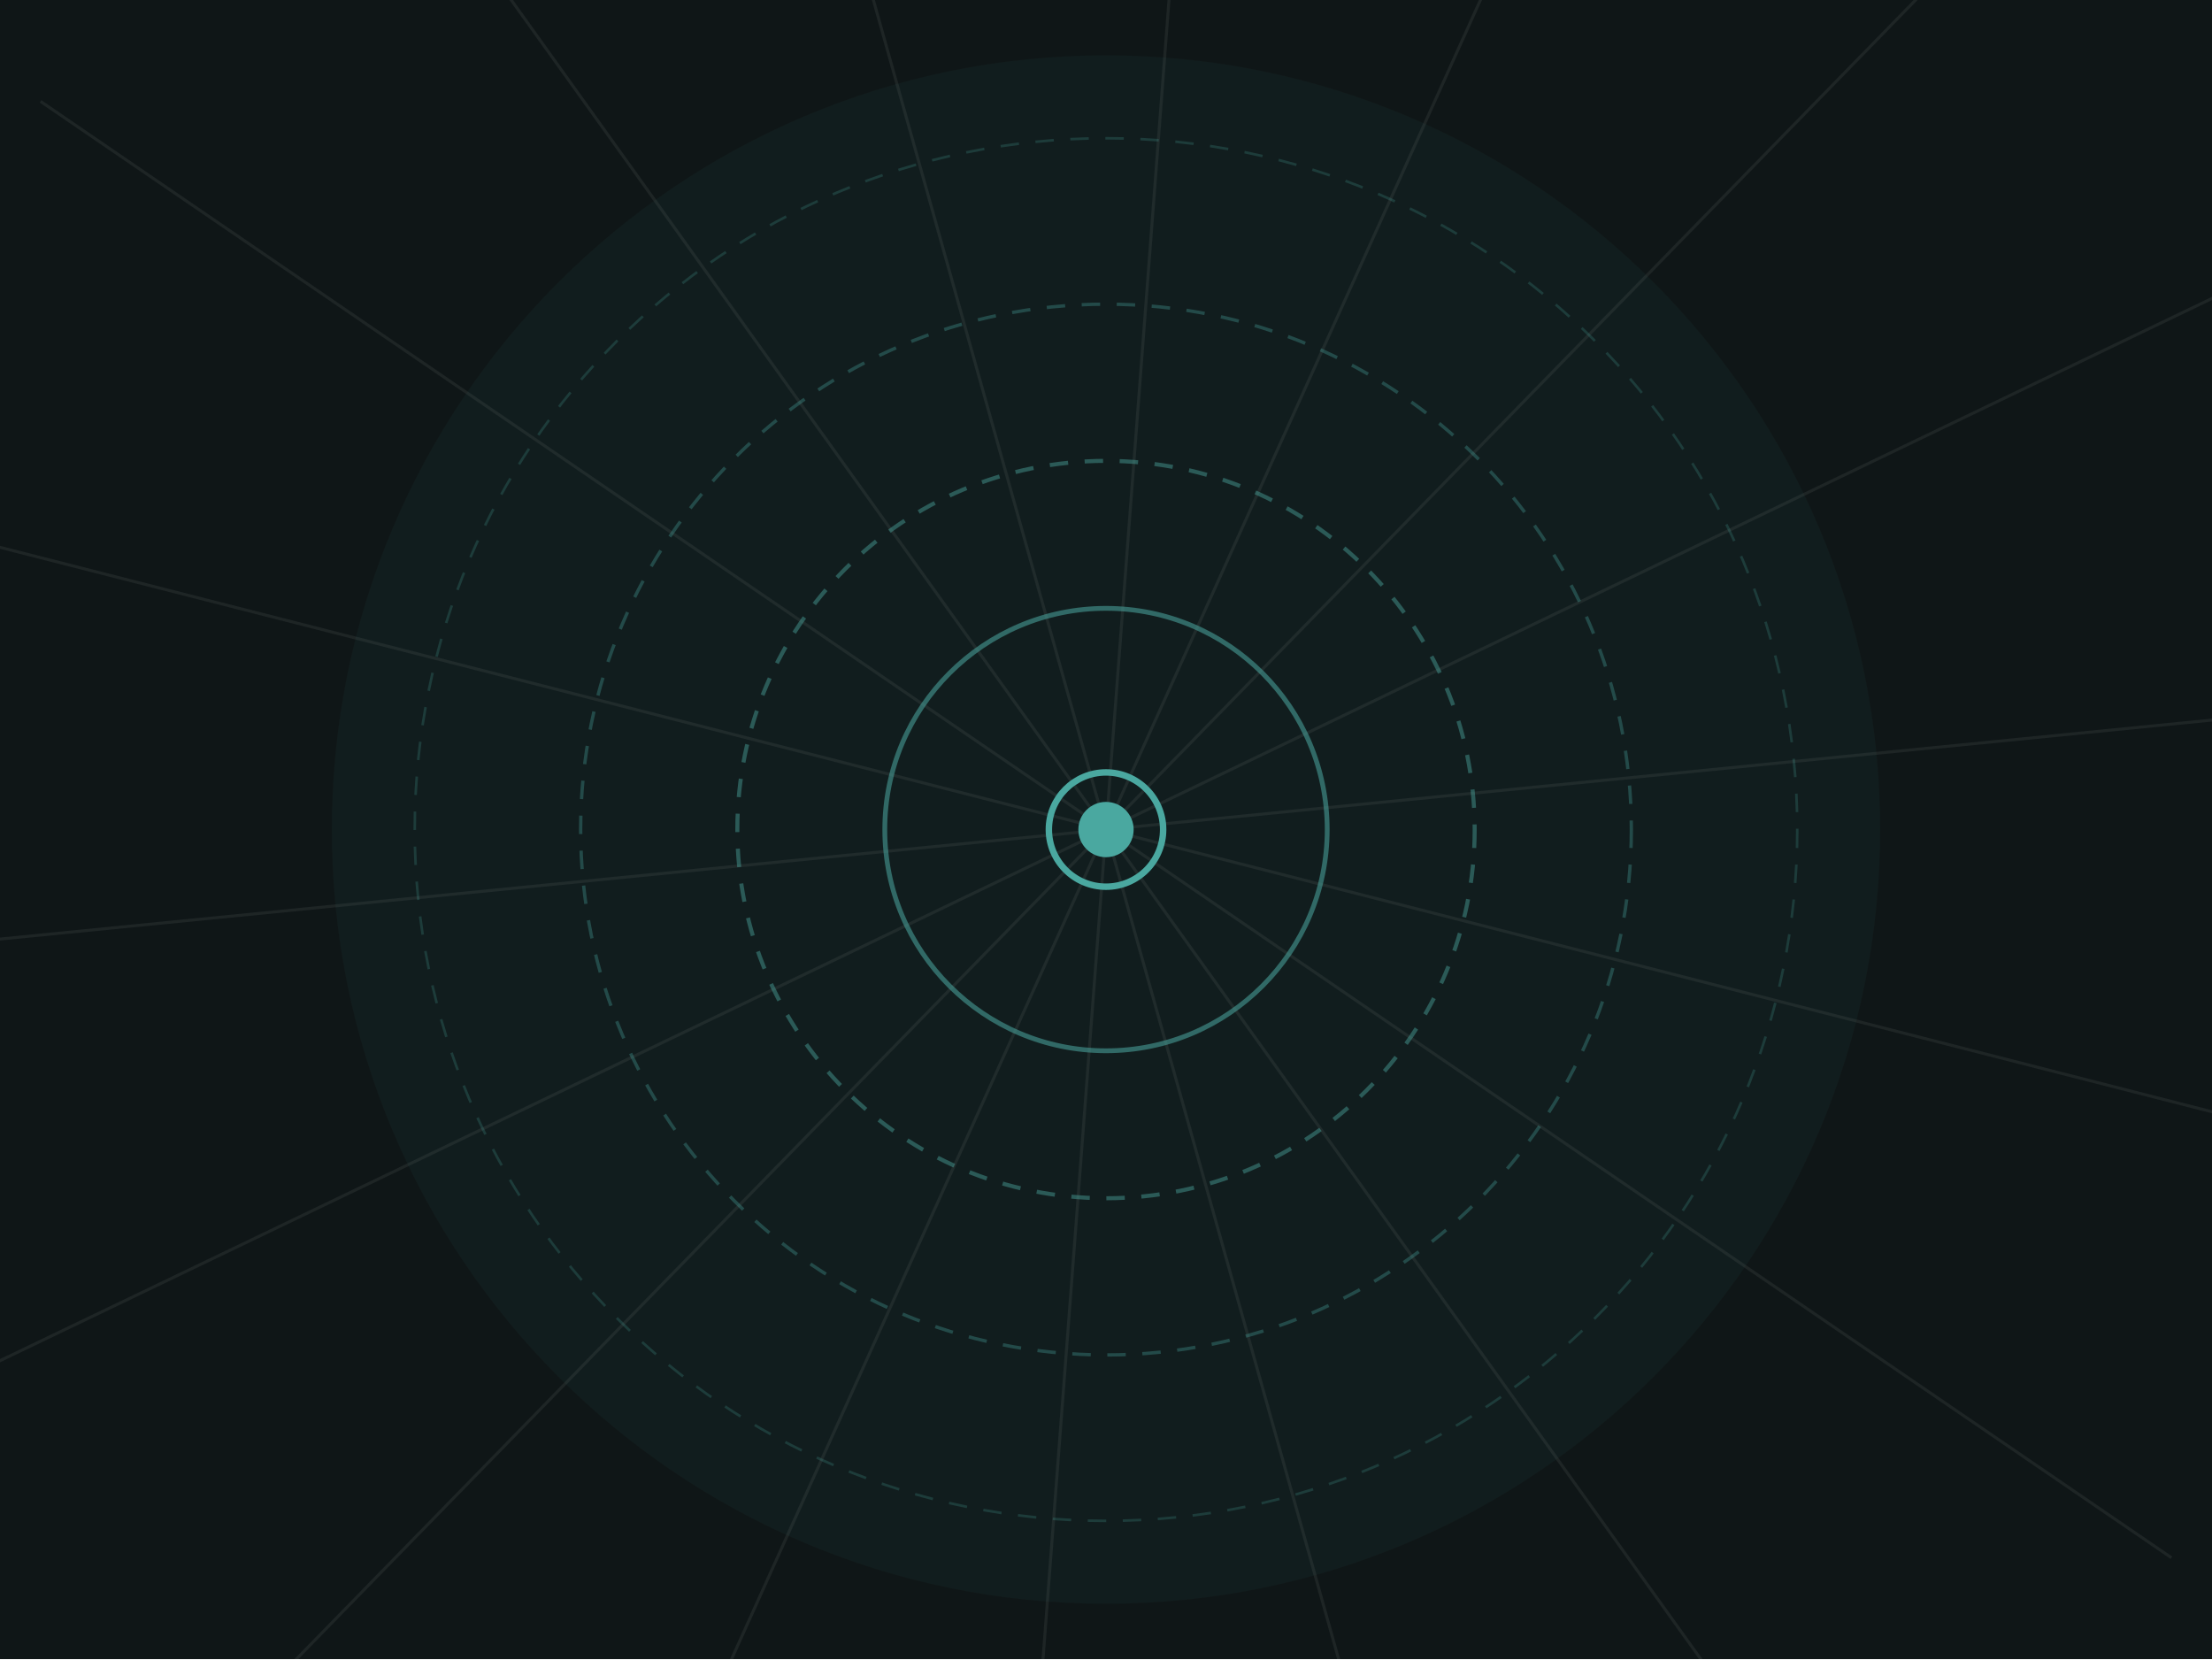
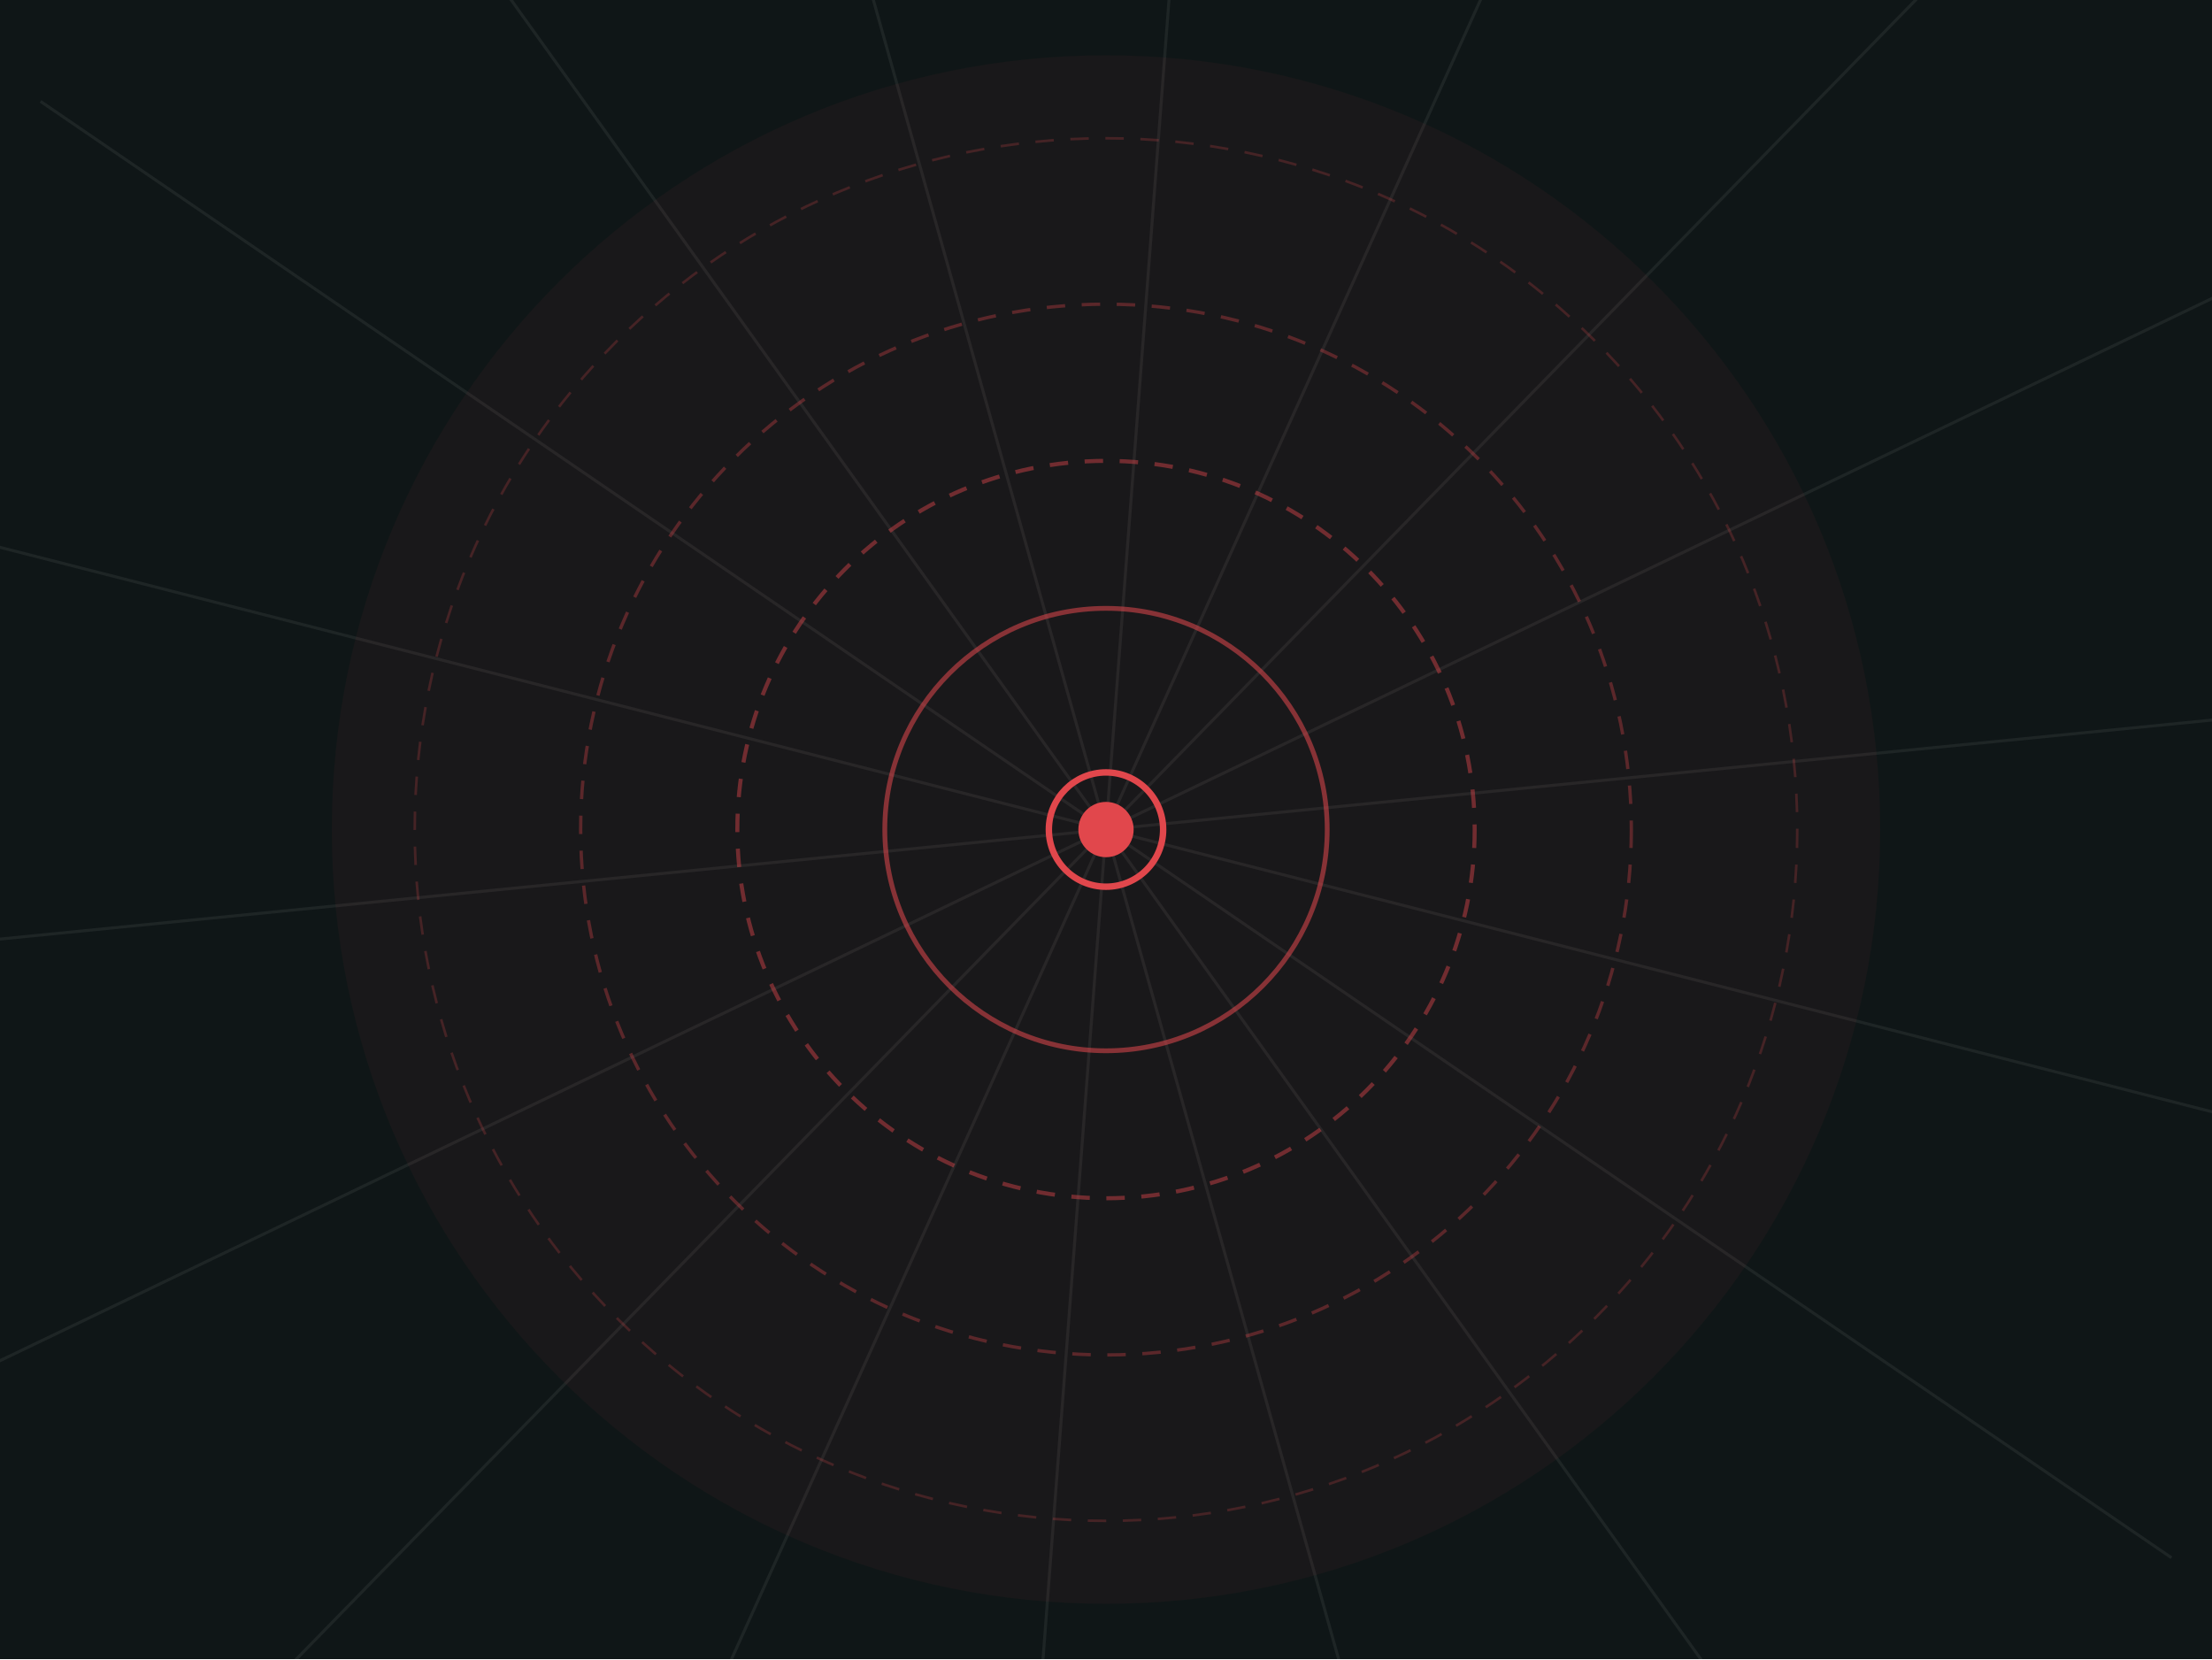
<svg xmlns="http://www.w3.org/2000/svg" viewBox="0 0 1200 900" width="1200" height="900" role="img" aria-label="Service area radius">
  <defs />
  <style>.rg{animation:rg 4.5s ease-out infinite;transform-origin:600px 450px}@keyframes rg{0%{transform:scale(.7);opacity:0}35%{opacity:.55}100%{transform:scale(1.12);opacity:0}}@media (prefers-reduced-motion: reduce){*{animation:none!important}.dw{stroke-dashoffset:0!important}.fin{opacity:1!important}}</style>
  <rect width="1200" height="900" fill="#0f1617" />
  <line x1="-78" y1="277" x2="1278" y2="623" stroke="#f1f6f6" stroke-width="1.6" opacity="0.07" />
  <line x1="22" y1="55" x2="1178" y2="845" stroke="#f1f6f6" stroke-width="1.6" opacity="0.07" />
  <line x1="192" y1="-119" x2="1008" y2="1019" stroke="#f1f6f6" stroke-width="1.6" opacity="0.07" />
  <line x1="411" y1="-224" x2="789" y2="1124" stroke="#f1f6f6" stroke-width="1.6" opacity="0.07" />
  <line x1="653" y1="-248" x2="547" y2="1148" stroke="#f1f6f6" stroke-width="1.6" opacity="0.07" />
  <line x1="888" y1="-188" x2="312" y2="1088" stroke="#f1f6f6" stroke-width="1.6" opacity="0.07" />
  <line x1="1089" y1="-51" x2="111" y2="951" stroke="#f1f6f6" stroke-width="1.6" opacity="0.07" />
  <line x1="1231" y1="147" x2="-31" y2="753" stroke="#f1f6f6" stroke-width="1.6" opacity="0.07" />
  <line x1="1297" y1="381" x2="-97" y2="519" stroke="#f1f6f6" stroke-width="1.6" opacity="0.07" />
-   <circle cx="600" cy="450" r="420" fill="#4aa8a0" opacity="0.05" />
-   <circle class="rg" cx="600" cy="450" r="120" fill="none" stroke="#4aa8a0" stroke-width="2.6" opacity="0.55" stroke-dasharray="none" style="animation-delay:0.0s" />
-   <circle class="rg" cx="600" cy="450" r="200" fill="none" stroke="#4aa8a0" stroke-width="2.2" opacity="0.44" stroke-dasharray="10 9" style="animation-delay:0.5s" />
-   <circle class="rg" cx="600" cy="450" r="285" fill="none" stroke="#4aa8a0" stroke-width="1.8" opacity="0.33" stroke-dasharray="10 9" style="animation-delay:1.0s" />
-   <circle class="rg" cx="600" cy="450" r="375" fill="none" stroke="#4aa8a0" stroke-width="1.4" opacity="0.22" stroke-dasharray="10 9" style="animation-delay:1.5s" />
-   <circle cx="600" cy="450" r="15" fill="#4aa8a0" />
-   <circle cx="600" cy="450" r="31" fill="none" stroke="#4aa8a0" stroke-width="3.5" />
+   <circle cx="600" cy="450" r="420" fill="#e1474c" opacity="0.05" />
+   <circle class="rg" cx="600" cy="450" r="120" fill="none" stroke="#e1474c" stroke-width="2.6" opacity="0.55" stroke-dasharray="none" style="animation-delay:0.0s" />
+   <circle class="rg" cx="600" cy="450" r="200" fill="none" stroke="#e1474c" stroke-width="2.2" opacity="0.44" stroke-dasharray="10 9" style="animation-delay:0.5s" />
+   <circle class="rg" cx="600" cy="450" r="285" fill="none" stroke="#e1474c" stroke-width="1.8" opacity="0.33" stroke-dasharray="10 9" style="animation-delay:1.0s" />
+   <circle class="rg" cx="600" cy="450" r="375" fill="none" stroke="#e1474c" stroke-width="1.4" opacity="0.22" stroke-dasharray="10 9" style="animation-delay:1.5s" />
+   <circle cx="600" cy="450" r="15" fill="#e1474c" />
+   <circle cx="600" cy="450" r="31" fill="none" stroke="#e1474c" stroke-width="3.5" />
</svg>
